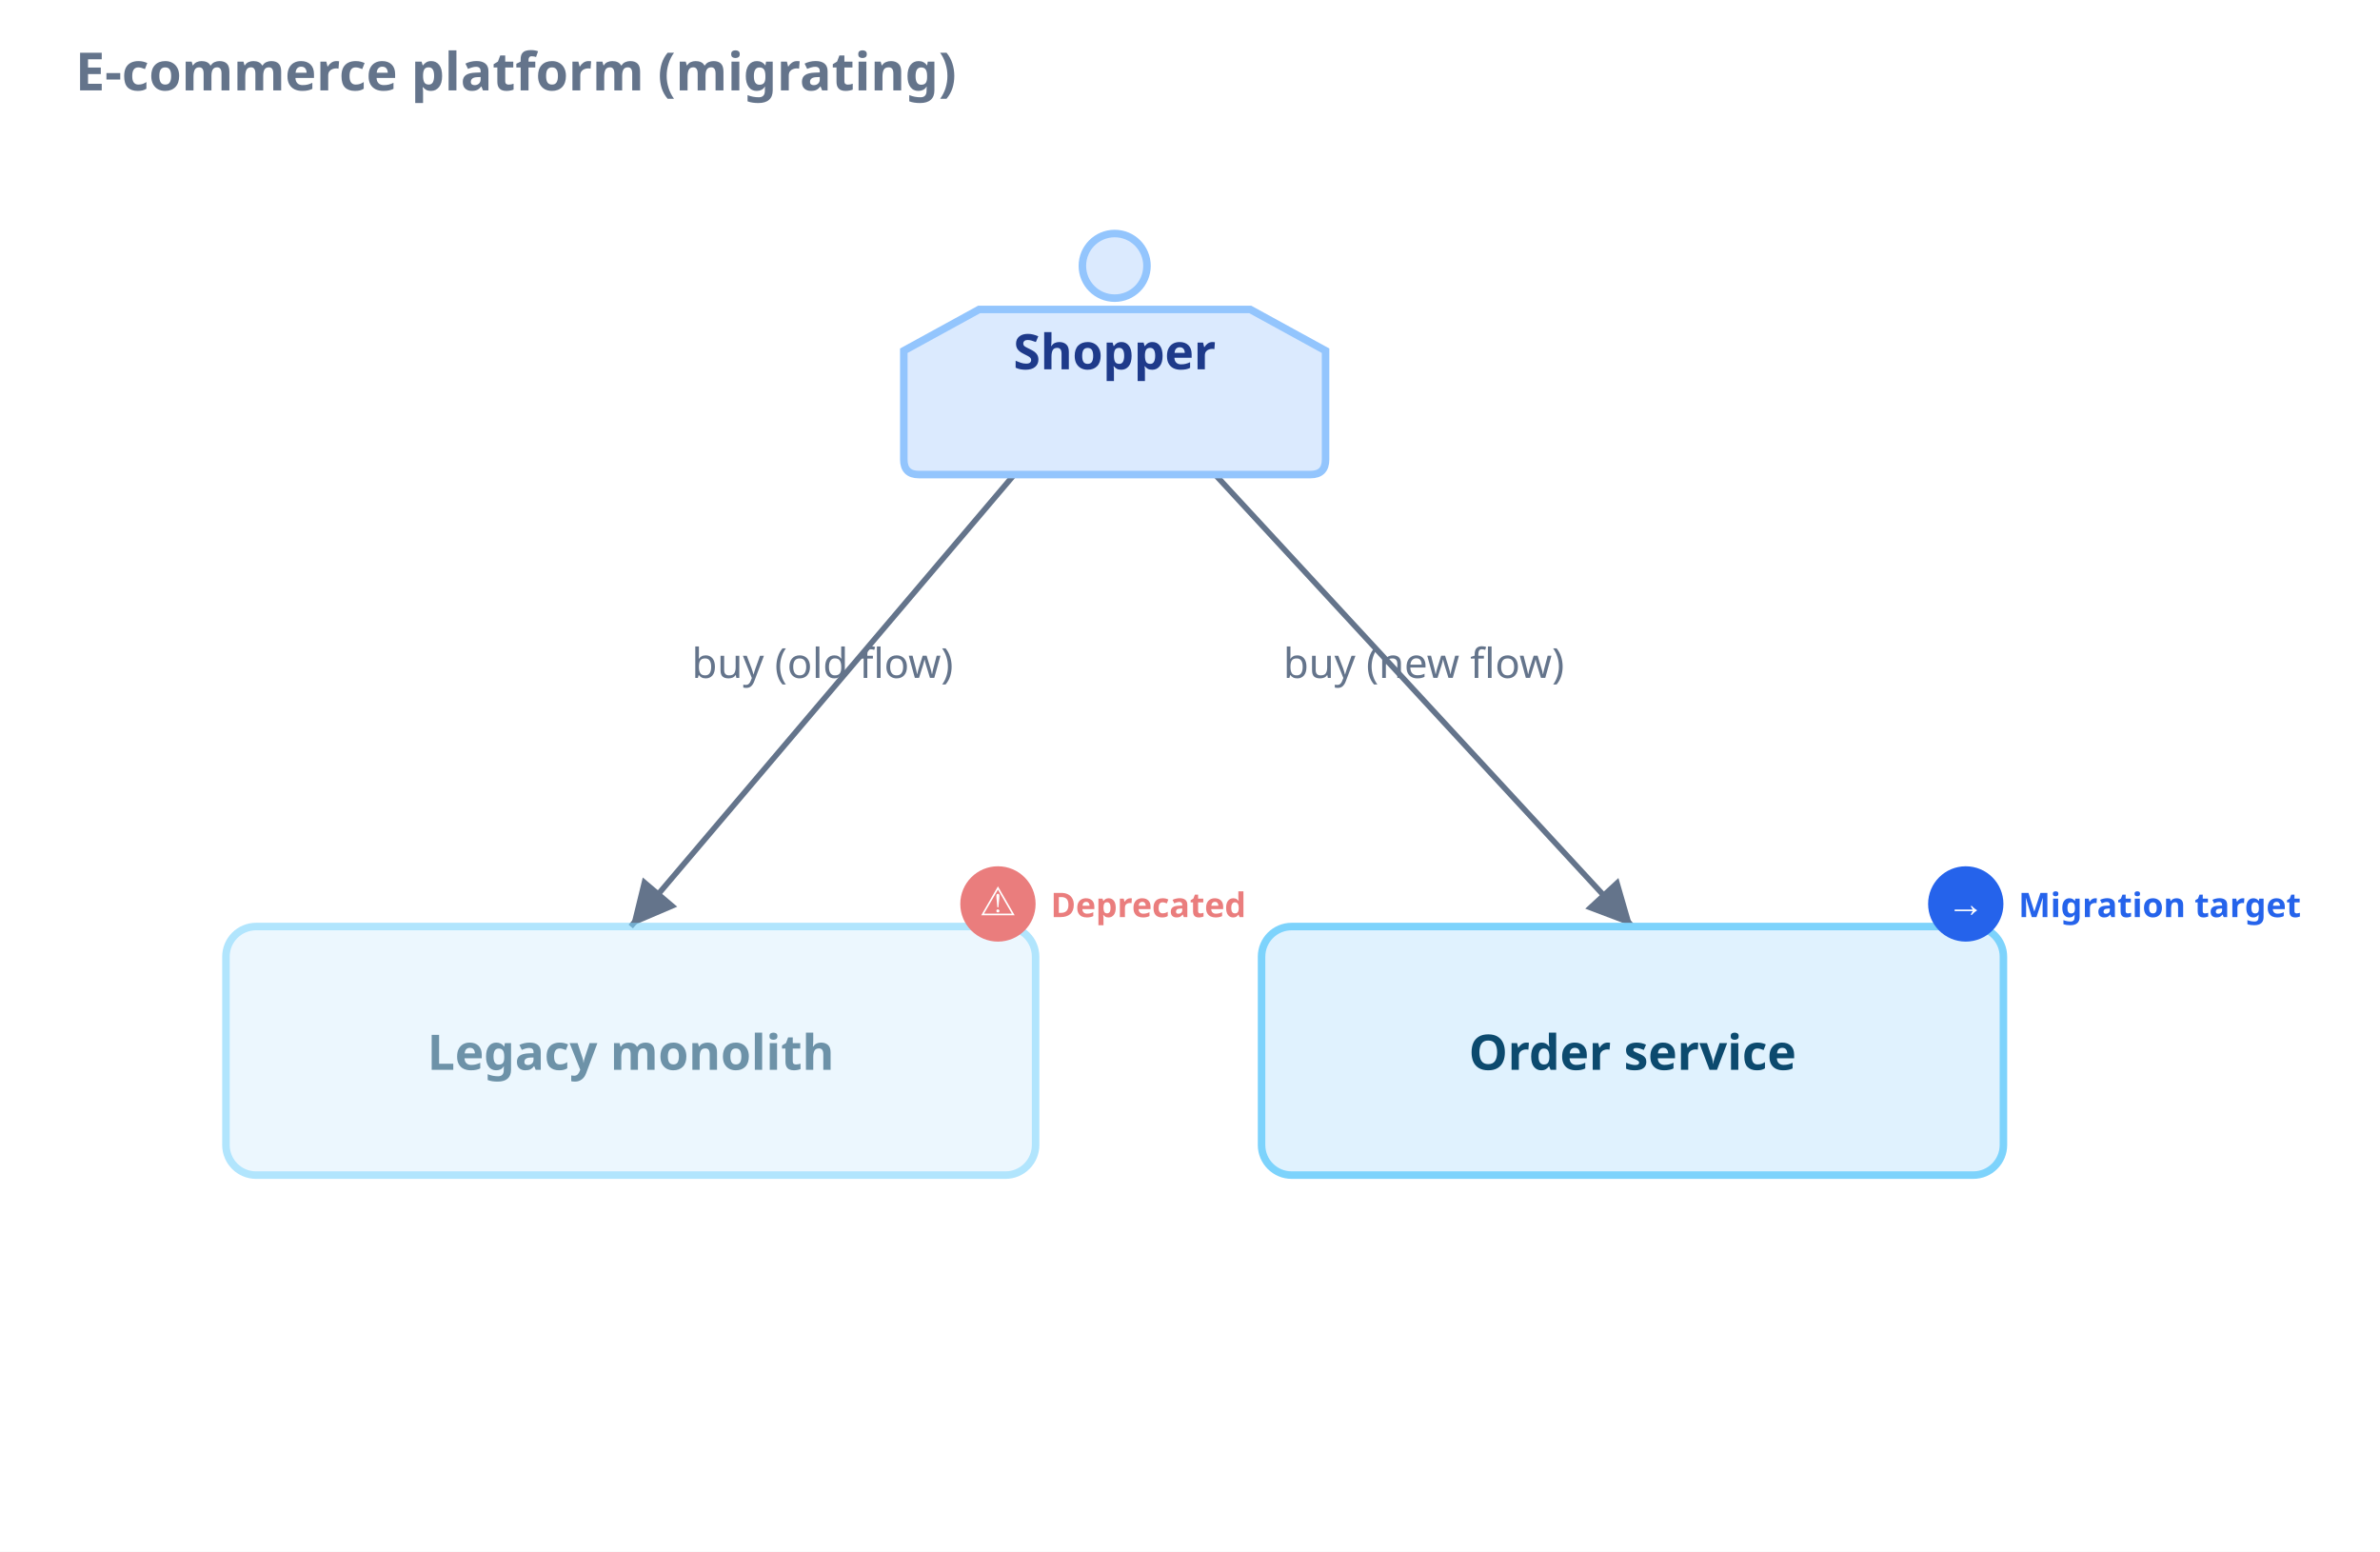
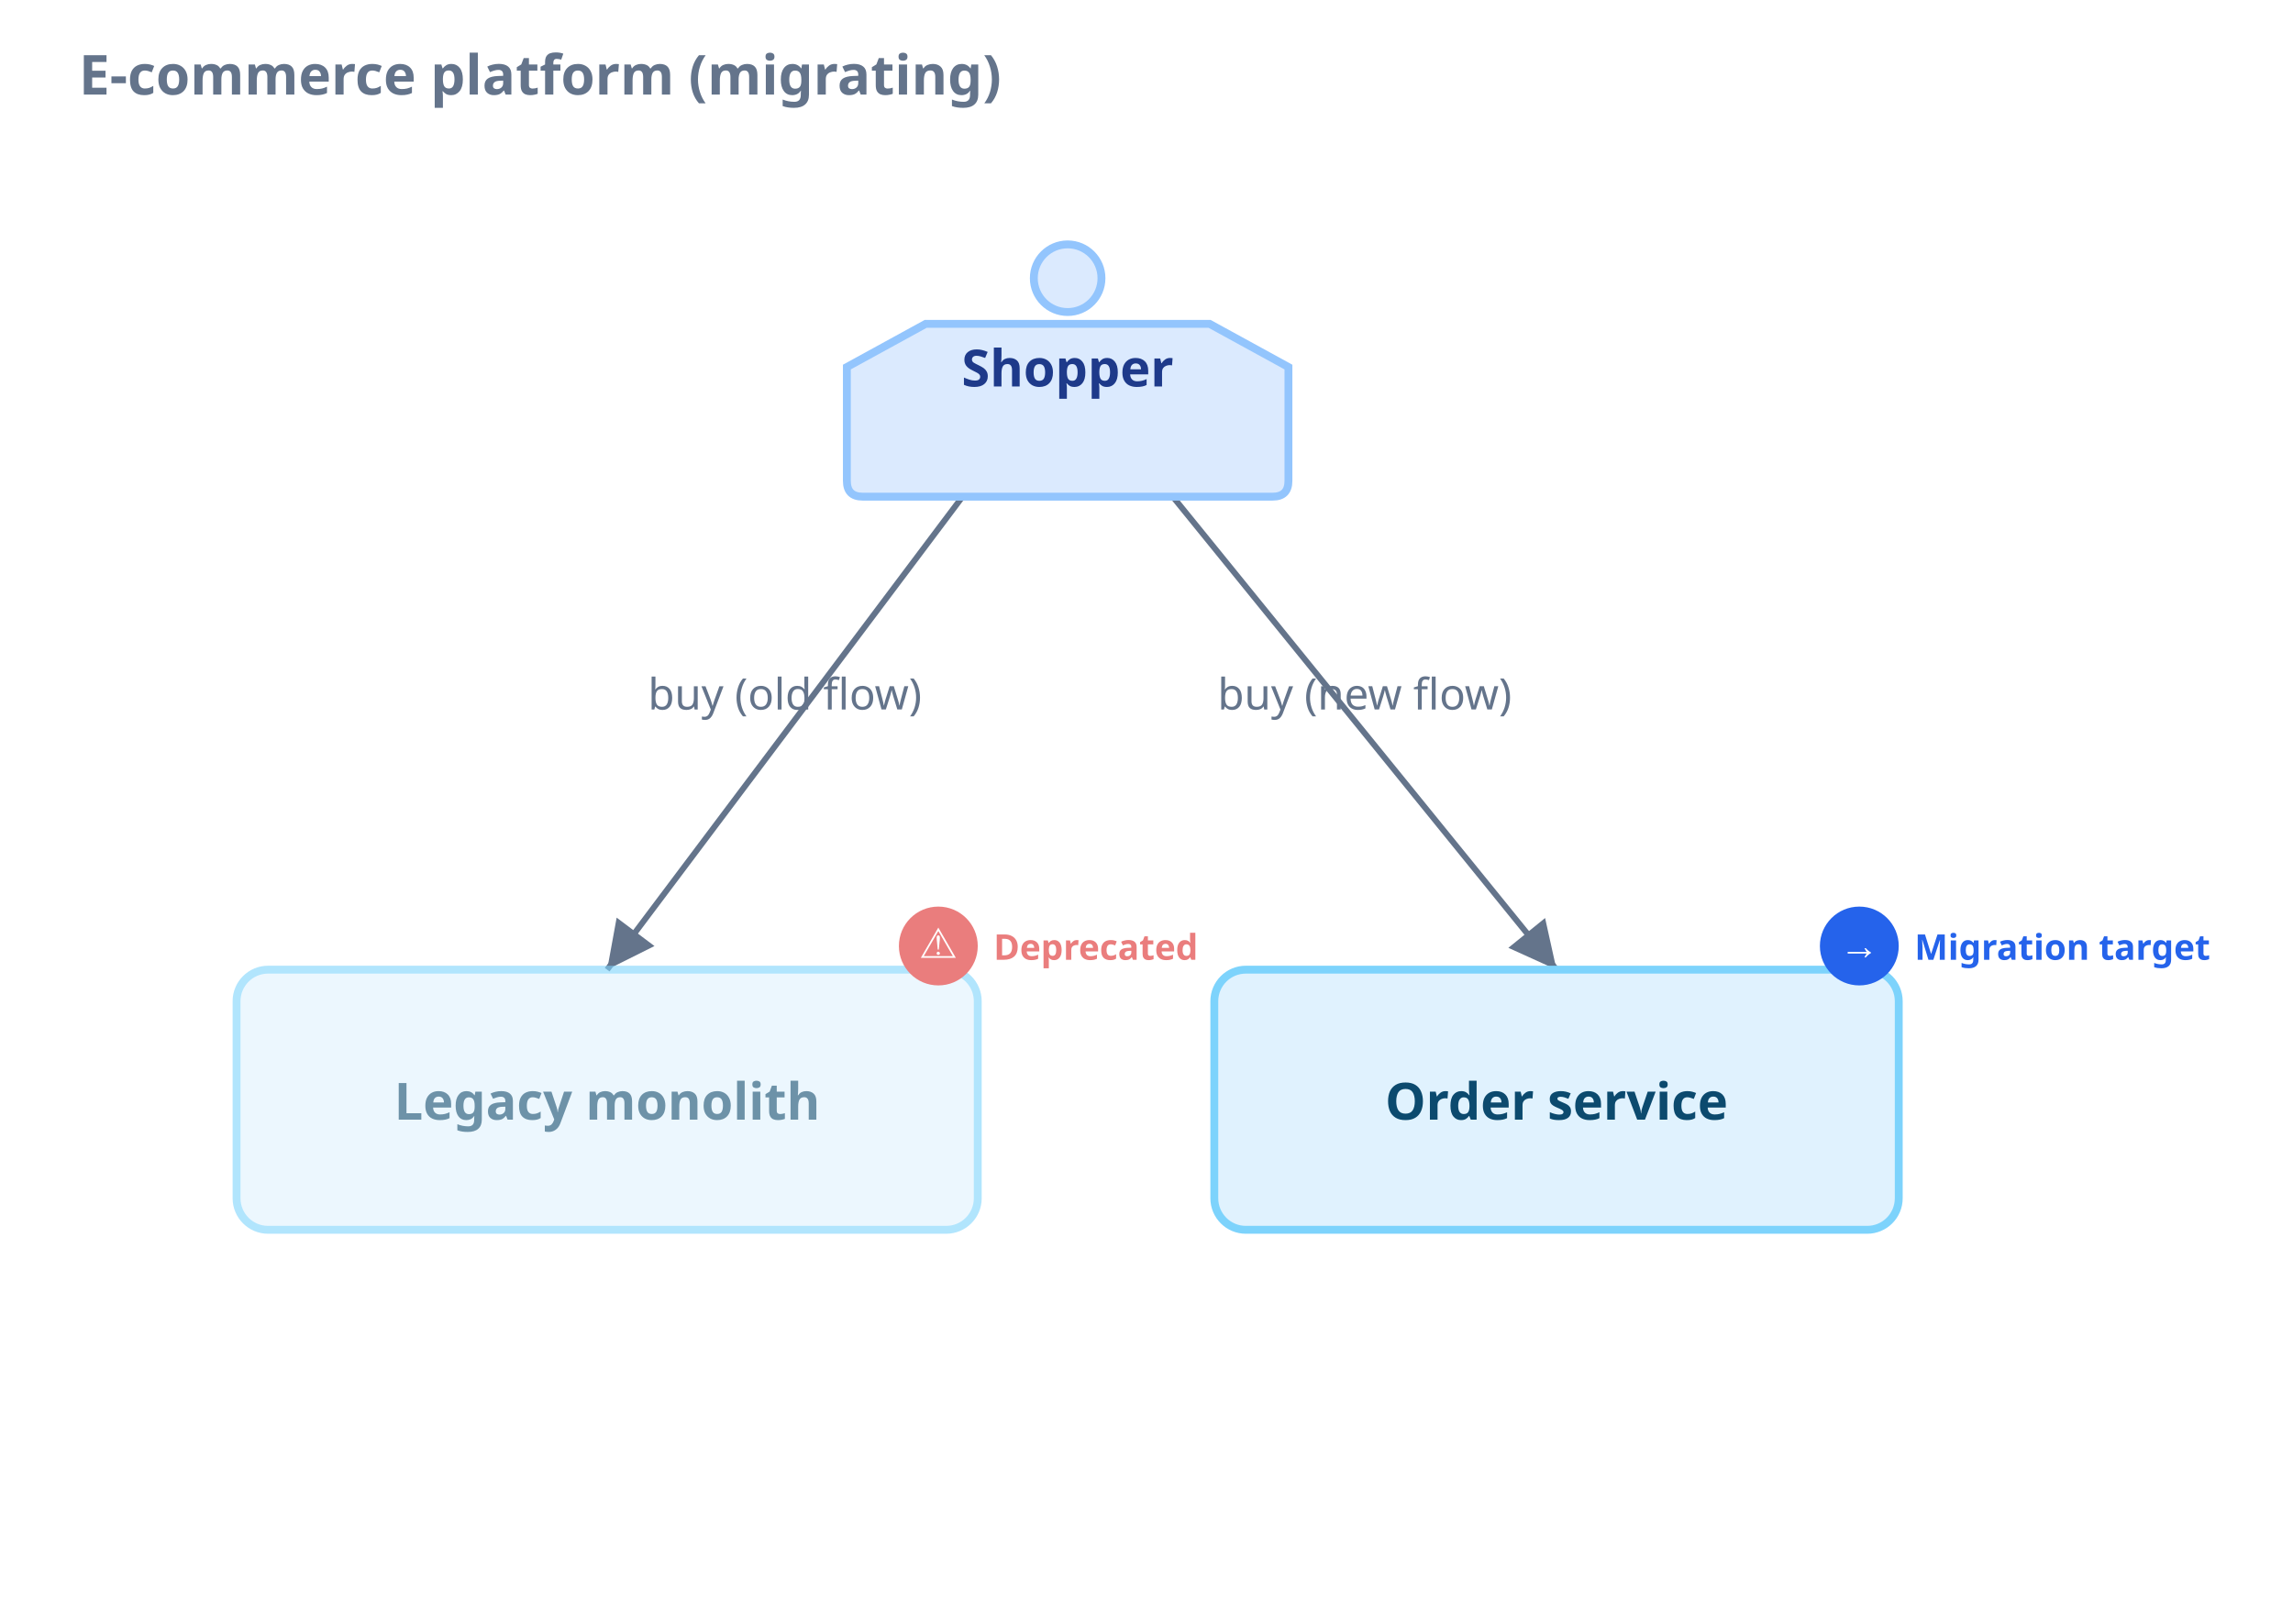
- <svg xmlns="http://www.w3.org/2000/svg" viewBox="0 0 632 412" width="632" height="412">
+ <svg xmlns="http://www.w3.org/2000/svg" viewBox="0 0 581.6 412" width="581.6" height="412">
  <defs>
    <marker id="arrow-default" viewBox="0 0 10 10" refX="10" refY="5" markerWidth="8" markerHeight="8" orient="auto-start-reverse">
      <path d="M 0 0 L 10 5 L 0 10 z" fill="#64748B" />
    </marker>
  </defs>
-   <rect width="632" height="412" fill="#FFFFFF" rx="0" />
+   <rect width="581.6" height="412" fill="#FFFFFF" rx="0" />
  <text x="20" y="24" fill="#64748B" font-size="14px" font-family="sans-serif" font-weight="bold">E-commerce platform (migrating)</text>
  <g class="edges">
    <g data-edge-from="Customer" data-edge-to="LegacyMonolith" data-edge-kind="sync" data-edge-canonical-id="Customer-&gt;LegacyMonolith" data-edge-label="buy (old flow)" class="krs-edge krs-edge--interactive">
-       <line x1="269.333" y1="126" x2="167.5" y2="246" stroke="transparent" stroke-width="14" stroke-linecap="butt" class="krs-edge__hitline" />
-       <line x1="269.333" y1="126" x2="167.5" y2="246" stroke="#64748B" stroke-width="1.5" marker-end="url(#arrow-default)" />
-       <text x="218.417" y="180" text-anchor="middle" fill="#64748B" font-size="11px" font-family="sans-serif">buy (old flow)</text>
+       <line x1="244.133" y1="126" x2="154" y2="246" stroke="transparent" stroke-width="14" stroke-linecap="butt" class="krs-edge__hitline" />
+       <line x1="244.133" y1="126" x2="154" y2="246" stroke="#64748B" stroke-width="1.5" marker-end="url(#arrow-default)" />
+       <text x="199.067" y="180" text-anchor="middle" fill="#64748B" font-size="11px" font-family="sans-serif">buy (old flow)</text>
    </g>
    <g data-edge-from="Customer" data-edge-to="OrderService" data-edge-kind="sync" data-edge-canonical-id="Customer-&gt;OrderService" data-edge-label="buy (new flow)" class="krs-edge krs-edge--interactive">
-       <line x1="322.667" y1="126" x2="433.5" y2="246" stroke="transparent" stroke-width="14" stroke-linecap="butt" class="krs-edge__hitline" />
-       <line x1="322.667" y1="126" x2="433.5" y2="246" stroke="#64748B" stroke-width="1.5" marker-end="url(#arrow-default)" />
-       <text x="378.083" y="180" text-anchor="middle" fill="#64748B" font-size="11px" font-family="sans-serif">buy (new flow)</text>
+       <line x1="297.467" y1="126" x2="394.8" y2="246" stroke="transparent" stroke-width="14" stroke-linecap="butt" class="krs-edge__hitline" />
+       <line x1="297.467" y1="126" x2="394.8" y2="246" stroke="#64748B" stroke-width="1.5" marker-end="url(#arrow-default)" />
+       <text x="346.133" y="180" text-anchor="middle" fill="#64748B" font-size="11px" font-family="sans-serif">buy (new flow)</text>
    </g>
  </g>
  <g class="nodes">
    <g data-node-id="Customer" data-node-kind="user" data-has-children="false" data-has-description="false">
-       <circle cx="296" cy="70.58" r="8.58" fill="#DBEAFE" stroke="#93C5FD" stroke-width="2" />
-       <path d="M260 82.16 L332 82.16 L352 93.12 L352 122 Q352 126 348 126 L244 126 Q240 126 240 122 L240 93.12 Z" fill="#DBEAFE" stroke="#93C5FD" stroke-width="2" />
-       <text x="296" y="93" text-anchor="middle" dominant-baseline="central" fill="#1E3A8A" font-size="13px" font-weight="bold" font-family="sans-serif">Shopper</text>
+       <circle cx="270.8" cy="70.58" r="8.58" fill="#DBEAFE" stroke="#93C5FD" stroke-width="2" />
+       <path d="M234.8 82.16 L306.8 82.16 L326.8 93.12 L326.8 122 Q326.8 126 322.8 126 L218.8 126 Q214.8 126 214.8 122 L214.8 93.12 Z" fill="#DBEAFE" stroke="#93C5FD" stroke-width="2" />
+       <text x="270.8" y="93" text-anchor="middle" dominant-baseline="central" fill="#1E3A8A" font-size="13px" font-weight="bold" font-family="sans-serif">Shopper</text>
    </g>
    <g data-node-id="LegacyMonolith" data-node-kind="service" data-has-children="true" data-has-description="false" style="cursor: pointer" opacity="0.6">
-       <rect x="60" y="246" width="215" height="66" rx="8" ry="8" fill="#E0F2FE" stroke="#7DD3FC" stroke-width="2" />
-       <text x="167.5" y="279" text-anchor="middle" dominant-baseline="central" fill="#0C4A6E" font-size="13px" font-weight="bold" font-family="sans-serif">Legacy monolith</text>
+       <rect x="60" y="246" width="188" height="66" rx="8" ry="8" fill="#E0F2FE" stroke="#7DD3FC" stroke-width="2" />
+       <text x="154" y="279" text-anchor="middle" dominant-baseline="central" fill="#0C4A6E" font-size="13px" font-weight="bold" font-family="sans-serif">Legacy monolith</text>
      <g data-node-badge="LegacyMonolith">
-         <circle cx="265" cy="240" r="10" fill="#DC2626" />
-         <text x="265" y="240" text-anchor="middle" dominant-baseline="central" fill="white" font-size="10px">⚠</text>
-         <text x="279" y="240" dominant-baseline="central" fill="#DC2626" font-size="9px" font-weight="bold" font-family="sans-serif">Deprecated</text>
+         <circle cx="238" cy="240" r="10" fill="#DC2626" />
+         <text x="238" y="240" text-anchor="middle" dominant-baseline="central" fill="white" font-size="10px">⚠</text>
+         <text x="252" y="240" dominant-baseline="central" fill="#DC2626" font-size="9px" font-weight="bold" font-family="sans-serif">Deprecated</text>
      </g>
    </g>
    <g data-node-id="OrderService" data-node-kind="service" data-has-children="true" data-has-description="false" style="cursor: pointer">
-       <rect x="335" y="246" width="197" height="66" rx="8" ry="8" fill="#E0F2FE" stroke="#7DD3FC" stroke-width="2" />
-       <text x="433.5" y="279" text-anchor="middle" dominant-baseline="central" fill="#0C4A6E" font-size="13px" font-weight="bold" font-family="sans-serif">Order service</text>
+       <rect x="308" y="246" width="173.6" height="66" rx="8" ry="8" fill="#E0F2FE" stroke="#7DD3FC" stroke-width="2" />
+       <text x="394.8" y="279" text-anchor="middle" dominant-baseline="central" fill="#0C4A6E" font-size="13px" font-weight="bold" font-family="sans-serif">Order service</text>
      <g data-node-badge="OrderService">
-         <circle cx="522" cy="240" r="10" fill="#2563EB" />
-         <text x="522" y="240" text-anchor="middle" dominant-baseline="central" fill="white" font-size="10px">→</text>
-         <text x="536" y="240" dominant-baseline="central" fill="#2563EB" font-size="9px" font-weight="bold" font-family="sans-serif">Migration target</text>
+         <circle cx="471.6" cy="240" r="10" fill="#2563EB" />
+         <text x="471.6" y="240" text-anchor="middle" dominant-baseline="central" fill="white" font-size="10px">→</text>
+         <text x="485.6" y="240" dominant-baseline="central" fill="#2563EB" font-size="9px" font-weight="bold" font-family="sans-serif">Migration target</text>
      </g>
    </g>
  </g>
</svg>
